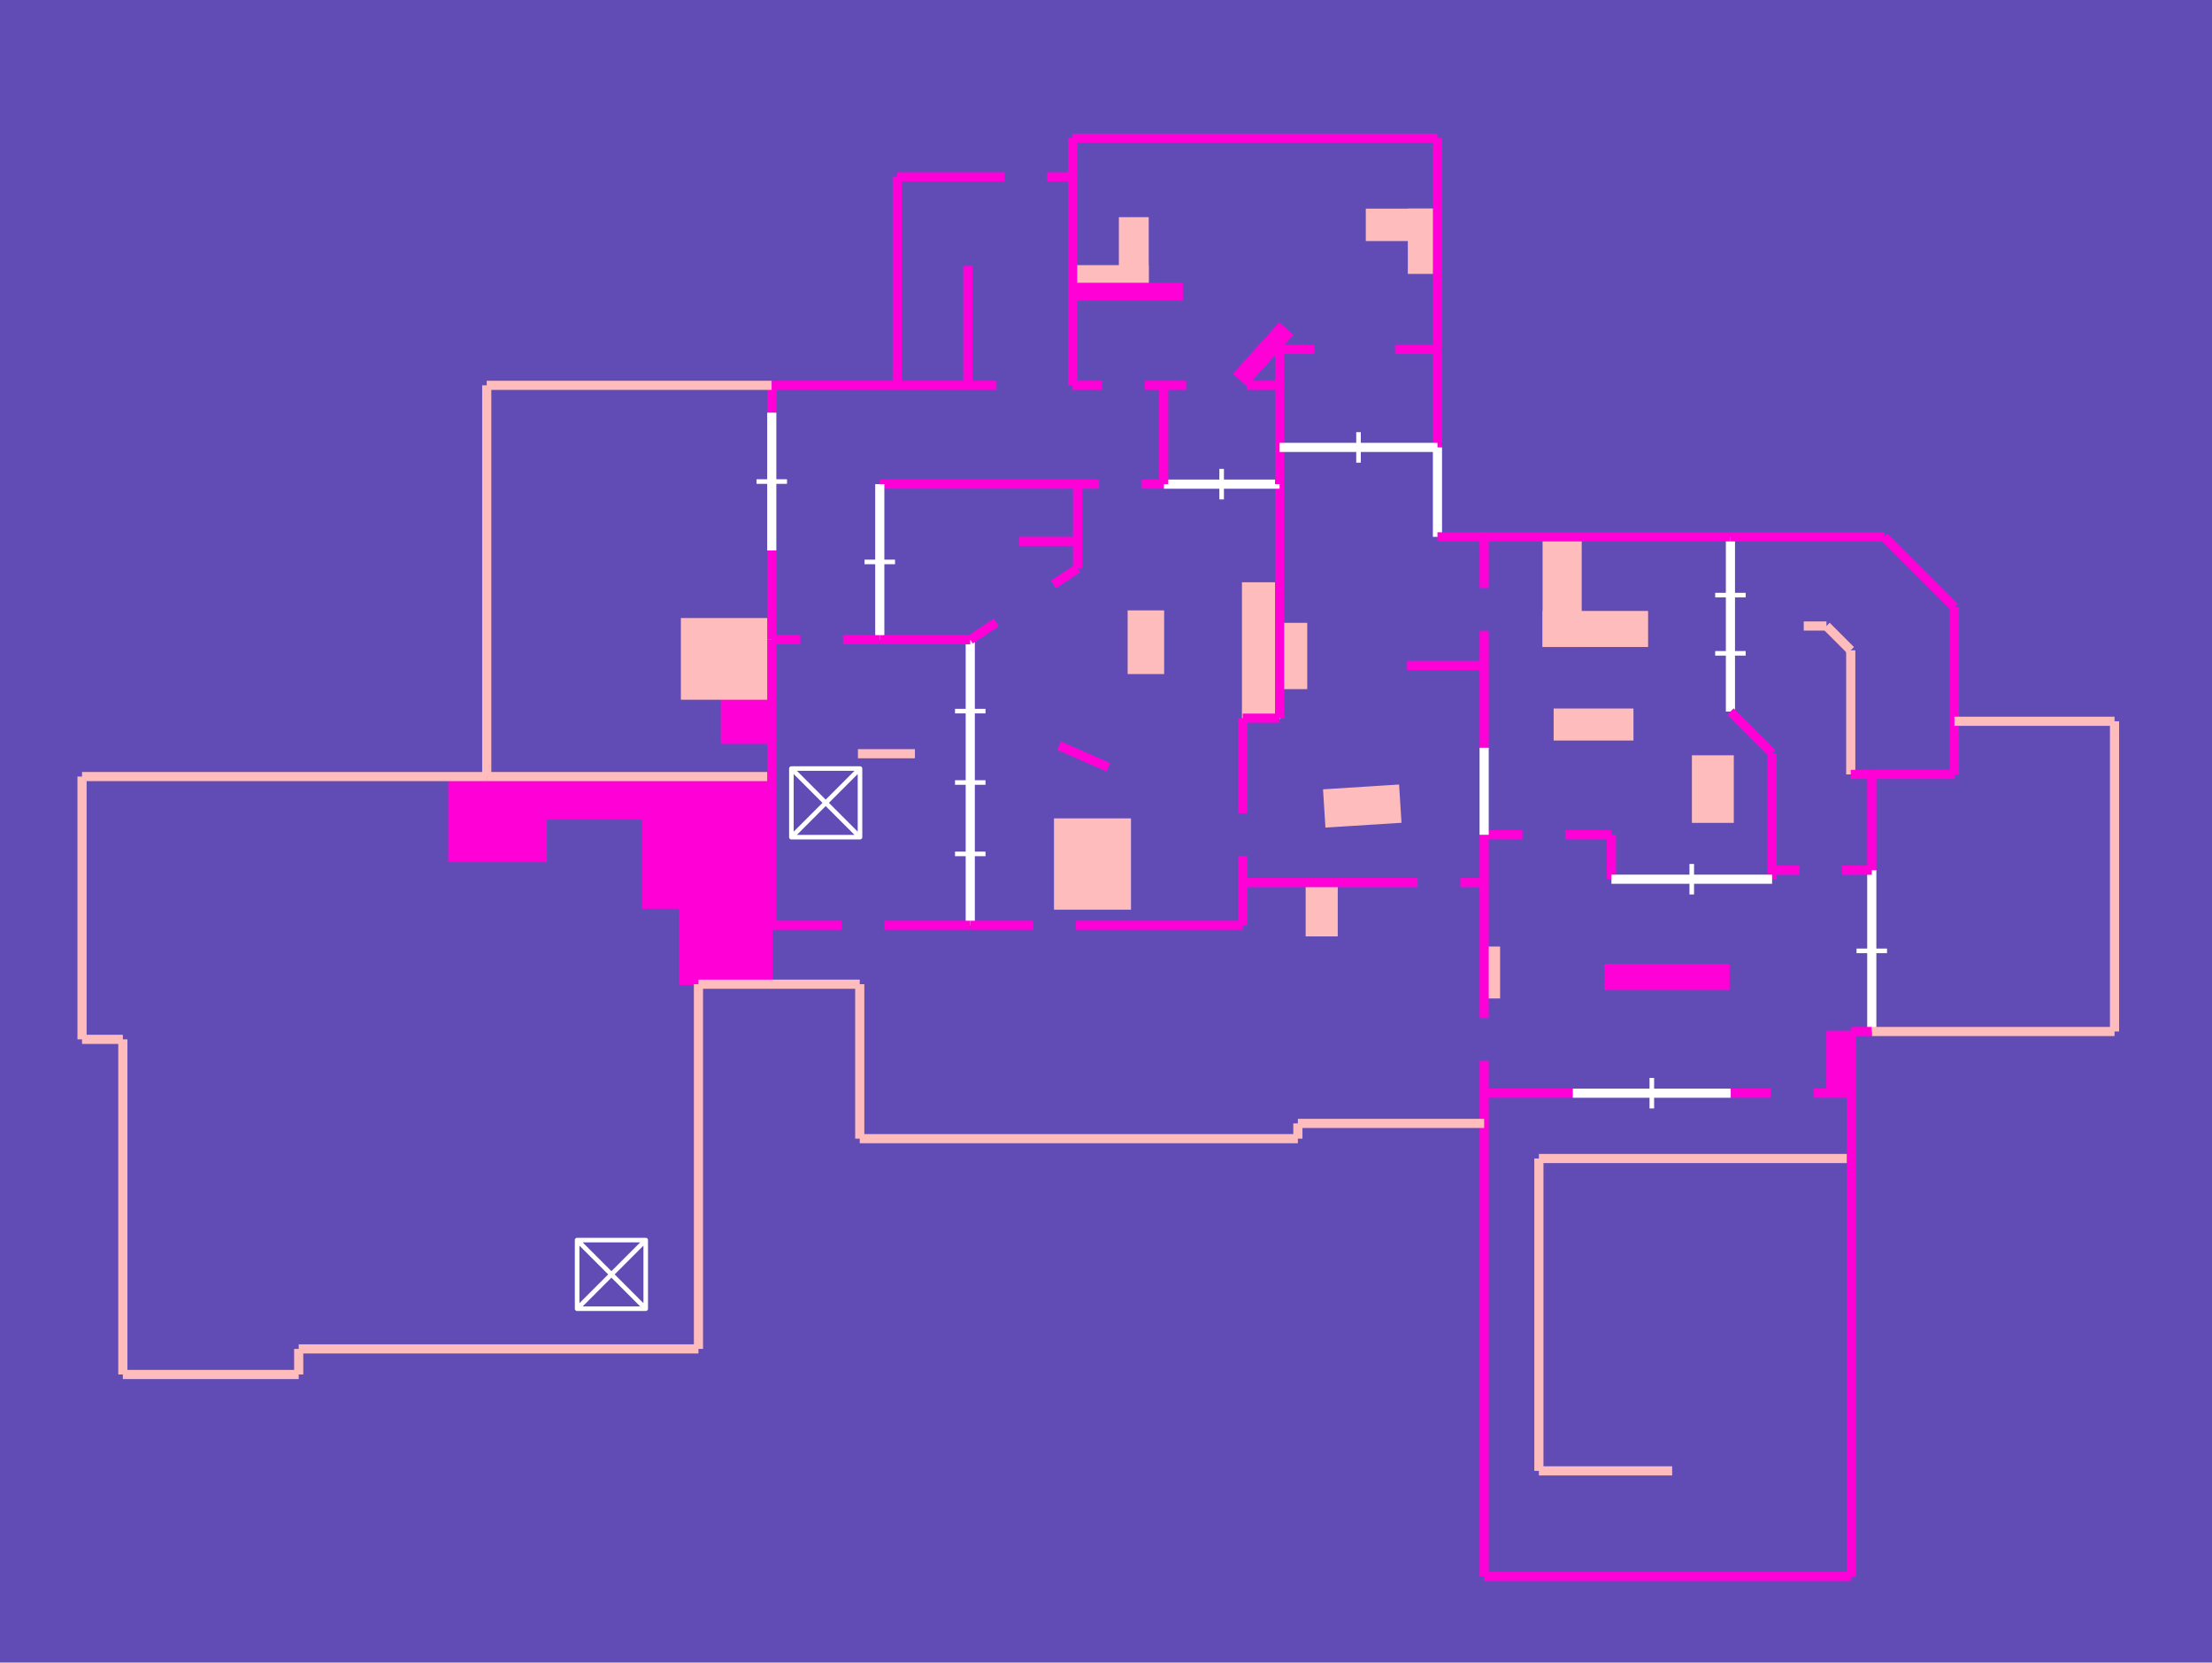
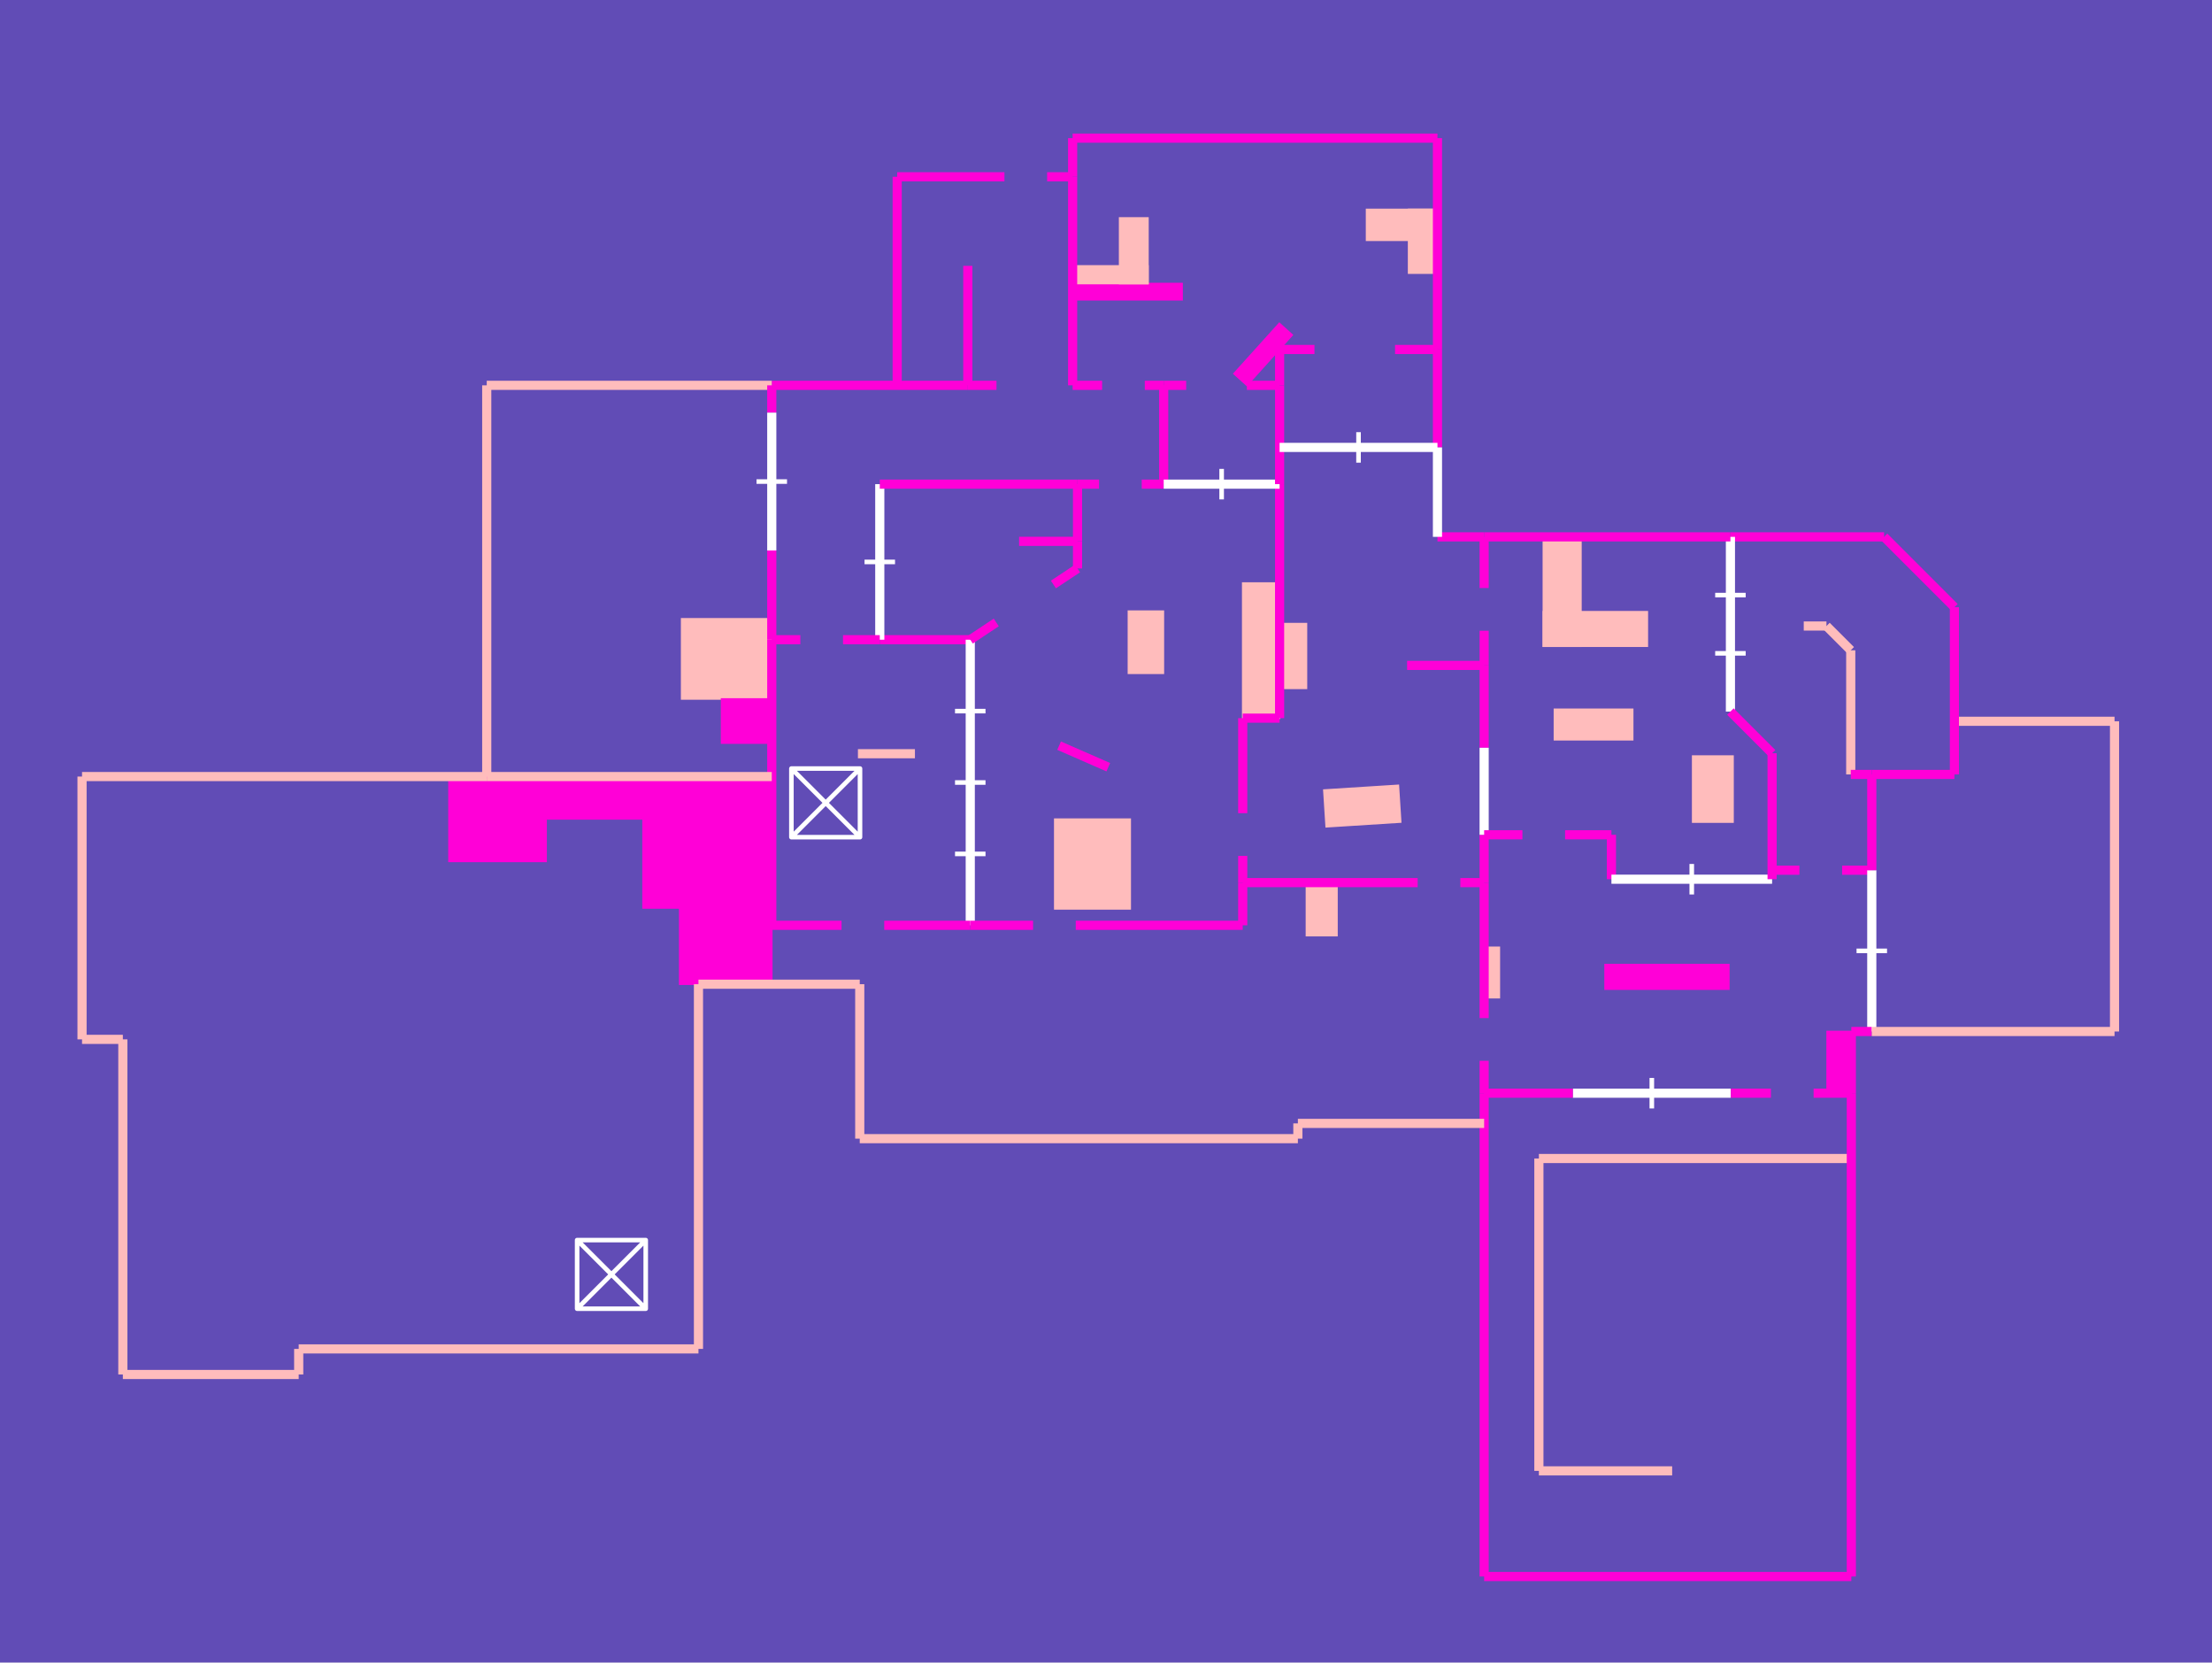
<svg xmlns="http://www.w3.org/2000/svg" viewBox="-533 -420 1078 810">
  <rect fill="#614CB6" height="810" width="1078" x="-533" y="-420" />
-   <path d="M249.226,-49.944 L309.532,-49.944 L309.532,-61.911 L249.226,-61.911 z" fill="#FF00D7" stroke="#FF00D7" stroke-width="0.75" transform="scale(1, -1)" />
-   <path d="M357.44,-82.551 L369.233,-82.551 L369.233,-112.609 L357.44,-112.609 z" fill="#FF00D7" stroke="#FF00D7" stroke-width="0.75" transform="scale(1, -1)" />
-   <path d="M103.678,-10.015 L118.56,-10.015 L118.56,-35.846 L103.678,-35.846 z" fill="#FFBCBC" stroke="#FFBCBC" stroke-width="0.75" transform="scale(1, -1)" />
-   <path d="M237.454,158.441 L219.147,158.441 L219.147,105.156 L237.454,105.156 z" fill="#FFBCBC" stroke="#FFBCBC" stroke-width="0.75" transform="scale(1, -1)" />
-   <path d="M-266.869,21.028 L-156.883,21.028 L-156.883,41.656 L-266.869,41.656 z" fill="#FF00D7" stroke="#FF00D7" stroke-width="0.75" transform="scale(1, -1)" />
+   <path d="M-200.805,118.513 L-156.883,118.513 L-156.883,79.455 L-200.805,79.455 z" fill="#FFBCBC" stroke="#FFBCBC" stroke-width="0.75" transform="scale(1, -1)" />
  <path d="M311.573,19.464 L291.91,19.464 L291.91,51.643 L311.573,51.643 z" fill="#FFBCBC" stroke="#FFBCBC" stroke-width="0.75" transform="scale(1, -1)" />
-   <path d="M-181.354,57.954 L-156.883,57.954 L-156.883,79.455 L-181.354,79.455 z" fill="#FF00D7" stroke="#FF00D7" stroke-width="0.75" transform="scale(1, -1)" />
-   <path d="M17.802,-22.813 L-18.973,-22.813 L-18.973,20.9 L17.802,20.9 z" fill="#FFBCBC" stroke="#FFBCBC" stroke-width="0.75" transform="scale(1, -1)" />
-   <path d="M197.686,-41.537 L190.282,-41.537 L190.282,-66.075 L197.686,-66.075 z" fill="#FFBCBC" stroke="#FFBCBC" stroke-width="0.75" transform="scale(1, -1)" />
-   <path d="M90.597,84.627 L103.692,84.627 L103.692,116.167 L90.597,116.167 z" fill="#FFBCBC" stroke="#FFBCBC" stroke-width="0.75" transform="scale(1, -1)" />
-   <path d="M12.641,313.822 L26.442,313.822 L26.442,281.855 L12.641,281.855 z" fill="#FFBCBC" stroke="#FFBCBC" stroke-width="0.75" transform="scale(1, -1)" />
-   <path d="M72.63,135.938 L90.597,135.938 L90.597,70.111 L72.63,70.111 z" fill="#FFBCBC" stroke="#FFBCBC" stroke-width="0.75" transform="scale(1, -1)" />
-   <path d="M-219.61,21.028 L-201.744,21.028 L-201.744,-22.376 L-219.61,-22.376 z" fill="#FF00D7" stroke="#FF00D7" stroke-width="0.75" transform="scale(1, -1)" />
-   <path d="M33.956,91.966 L16.928,91.966 L16.928,122.242 L33.956,122.242 z" fill="#FFBCBC" stroke="#FFBCBC" stroke-width="0.75" transform="scale(1, -1)" />
-   <path d="M-156.883,41.656 L-201.744,41.656 L-201.744,-59.508 L-156.883,-59.508 z" fill="#FF00D7" stroke="#FF00D7" stroke-width="0.75" transform="scale(1, -1)" />
-   <path d="M132.982,317.966 L167.535,317.966 L167.535,302.934 L132.982,302.934 z" fill="#FFBCBC" stroke="#FFBCBC" stroke-width="0.75" transform="scale(1, -1)" />
-   <path d="M-200.805,118.513 L-156.883,118.513 L-156.883,79.455 L-200.805,79.455 z" fill="#FFBCBC" stroke="#FFBCBC" stroke-width="0.75" transform="scale(1, -1)" />
+   <path d="M-314.191,41.656 L-266.869,41.656 L-266.869,0.317 L-314.191,0.317 z" fill="#FF00D7" stroke="#FF00D7" stroke-width="0.75" transform="scale(1, -1)" />
+   <path d="M-10.264,273.951 L43.075,273.951 L43.075,281.855 L-10.264,281.855 z" fill="#FF00D7" stroke="#FF00D7" stroke-width="0.75" transform="scale(1, -1)" />
  <path d="M113.302,17.186 L112.166,35.073 L148.476,37.38 L149.613,19.493 z" fill="#FFBCBC" stroke="#FFBCBC" stroke-width="0.75" transform="scale(1, -1)" />
-   <path d="M219.147,105.156 L269.811,105.156 L269.811,121.969 L219.147,121.969 z" fill="#FFBCBC" stroke="#FFBCBC" stroke-width="0.75" transform="scale(1, -1)" />
-   <path d="M-314.191,41.656 L-266.869,41.656 L-266.869,0.317 L-314.191,0.317 z" fill="#FF00D7" stroke="#FF00D7" stroke-width="0.75" transform="scale(1, -1)" />
-   <path d="M153.474,286.924 L167.535,286.924 L167.535,317.966 L153.474,317.966 z" fill="#FFBCBC" stroke="#FFBCBC" stroke-width="0.75" transform="scale(1, -1)" />
  <path d="M90.482,262.47 L96.775,256.795 L74.656,232.266 L68.363,237.941 z" fill="#FF00D7" stroke="#FF00D7" stroke-width="0.75" transform="scale(1, -1)" />
  <path d="M262.677,74.43 L224.537,74.43 L224.537,59.587 L262.677,59.587 z" fill="#FFBCBC" stroke="#FFBCBC" stroke-width="0.75" transform="scale(1, -1)" />
+   <path d="M17.802,-22.813 L-18.973,-22.813 L-18.973,20.9 L17.802,20.9 z" fill="#FFBCBC" stroke="#FFBCBC" stroke-width="0.75" transform="scale(1, -1)" />
  <path d="M26.442,281.855 L-10.264,281.855 L-10.264,290.447 L26.442,290.447 z" fill="#FFBCBC" stroke="#FFBCBC" stroke-width="0.75" transform="scale(1, -1)" />
-   <path d="M-10.264,273.951 L43.075,273.951 L43.075,281.855 L-10.264,281.855 z" fill="#FF00D7" stroke="#FF00D7" stroke-width="0.75" transform="scale(1, -1)" />
+   <path d="M237.454,158.441 L219.147,158.441 L219.147,105.156 L237.454,105.156 z" fill="#FFBCBC" stroke="#FFBCBC" stroke-width="0.75" transform="scale(1, -1)" />
+   <path d="M197.686,-41.537 L190.282,-41.537 L190.282,-66.075 L197.686,-66.075 z" fill="#FFBCBC" stroke="#FFBCBC" stroke-width="0.75" transform="scale(1, -1)" />
+   <path d="M-219.61,21.028 L-201.744,21.028 L-201.744,-22.376 L-219.61,-22.376 z" fill="#FF00D7" stroke="#FF00D7" stroke-width="0.75" transform="scale(1, -1)" />
+   <path d="M-266.869,21.028 L-156.883,21.028 L-156.883,41.656 L-266.869,41.656 z" fill="#FF00D7" stroke="#FF00D7" stroke-width="0.75" transform="scale(1, -1)" />
+   <path d="M357.44,-82.551 L369.233,-82.551 L369.233,-112.609 L357.44,-112.609 z" fill="#FF00D7" stroke="#FF00D7" stroke-width="0.75" transform="scale(1, -1)" />
+   <path d="M12.641,313.822 L26.442,313.822 L26.442,281.855 L12.641,281.855 z" fill="#FFBCBC" stroke="#FFBCBC" stroke-width="0.75" transform="scale(1, -1)" />
+   <path d="M153.474,286.924 L167.535,286.924 L167.535,317.966 L153.474,317.966 z" fill="#FFBCBC" stroke="#FFBCBC" stroke-width="0.75" transform="scale(1, -1)" />
+   <path d="M33.956,91.966 L16.928,91.966 L16.928,122.242 L33.956,122.242 z" fill="#FFBCBC" stroke="#FFBCBC" stroke-width="0.75" transform="scale(1, -1)" />
+   <path d="M219.147,105.156 L269.811,105.156 L269.811,121.969 L219.147,121.969 z" fill="#FFBCBC" stroke="#FFBCBC" stroke-width="0.75" transform="scale(1, -1)" />
+   <path d="M72.63,135.938 L90.597,135.938 L90.597,70.111 L72.63,70.111 z" fill="#FFBCBC" stroke="#FFBCBC" stroke-width="0.75" transform="scale(1, -1)" />
+   <path d="M103.678,-10.015 L118.56,-10.015 L118.56,-35.846 L103.678,-35.846 z" fill="#FFBCBC" stroke="#FFBCBC" stroke-width="0.75" transform="scale(1, -1)" />
+   <path d="M90.597,84.627 L103.692,84.627 L103.692,116.167 L90.597,116.167 z" fill="#FFBCBC" stroke="#FFBCBC" stroke-width="0.75" transform="scale(1, -1)" />
+   <path d="M132.982,317.966 L167.535,317.966 L167.535,302.934 L132.982,302.934 z" fill="#FFBCBC" stroke="#FFBCBC" stroke-width="0.75" transform="scale(1, -1)" />
+   <path d="M-156.883,41.656 L-201.744,41.656 L-201.744,-59.508 L-156.883,-59.508 z" fill="#FF00D7" stroke="#FF00D7" stroke-width="0.75" transform="scale(1, -1)" />
+   <path d="M249.226,-49.944 L309.532,-49.944 L309.532,-61.911 L249.226,-61.911 z" fill="#FF00D7" stroke="#FF00D7" stroke-width="0.75" transform="scale(1, -1)" />
+   <path d="M-181.354,57.954 L-156.883,57.954 L-156.883,79.455 L-181.354,79.455 z" fill="#FF00D7" stroke="#FF00D7" stroke-width="0.75" transform="scale(1, -1)" />
  <path d="M-251.743,-217.611 L-218.31,-184.179 L-251.743,-184.179 L-218.31,-217.611 L-251.743,-217.611 L-251.743,-184.179 L-218.31,-184.179 L-218.31,-217.611 z" fill="none" stroke="#FFFFFF" stroke-linejoin="round" stroke-width="2.229" transform="scale(1, -1)" />
  <path d="M-147.319,12.127 L-113.886,45.559 L-147.319,45.559 L-113.886,12.127 L-147.319,12.127 L-147.319,45.559 L-113.886,45.559 L-113.886,12.127 z" fill="none" stroke="#FFFFFF" stroke-linejoin="round" stroke-width="2.229" transform="scale(1, -1)" />
-   <path d="M-156.883,232.266 L-156.883,218.951 z" fill="none" stroke="#FF00D7" stroke-width="4.458" transform="scale(1, -1)" />
-   <path d="M-104.245,184.12 L-7.88,184.12 z" fill="none" stroke="#FF00D7" stroke-width="4.458" transform="scale(1, -1)" />
-   <path d="M72.63,70.111 L90.597,70.111 z" fill="none" stroke="#FF00D7" stroke-width="4.458" transform="scale(1, -1)" />
-   <path d="M-114.009,-134.763 L99.508,-134.763 z" fill="none" stroke="#FFBCBC" stroke-width="4.458" transform="scale(1, -1)" />
-   <path d="M310.309,158.441 L310.309,73.317 z" fill="none" stroke="#FFFFFF" stroke-width="4.458" transform="scale(1, -1)" />
-   <path d="M302.88,130.066 L317.739,130.066 z" fill="none" stroke="#FFFFFF" stroke-width="2.229" transform="scale(1, -1)" />
-   <path d="M302.88,101.692 L317.739,101.692 z" fill="none" stroke="#FFFFFF" stroke-width="2.229" transform="scale(1, -1)" />
-   <path d="M310.309,73.317 L330.618,53.008 z" fill="none" stroke="#FF00D7" stroke-width="4.458" transform="scale(1, -1)" />
-   <path d="M190.282,95.81 L152.732,95.81 z" fill="none" stroke="#FF00D7" stroke-width="4.458" transform="scale(1, -1)" />
-   <path d="M-156.883,108.328 L-156.883,151.812 z" fill="none" stroke="#FF00D7" stroke-width="4.458" transform="scale(1, -1)" />
+   <path d="M190.282,-10.015 L190.282,13.282 z" fill="none" stroke="#FF00D7" stroke-width="4.458" transform="scale(1, -1)" />
+   <path d="M-61.348,232.266 L-95.761,232.266 z" fill="none" stroke="#FF00D7" stroke-width="4.458" transform="scale(1, -1)" />
+   <path d="M-10.264,352.694 L-10.264,333.874 z" fill="none" stroke="#FF00D7" stroke-width="4.458" transform="scale(1, -1)" />
+   <path d="M357.112,115.003 L368.942,103.173 z" fill="none" stroke="#FFBCBC" stroke-width="4.458" transform="scale(1, -1)" />
+   <path d="M34.123,184.12 L23.416,184.12 z" fill="none" stroke="#FF00D7" stroke-width="4.458" transform="scale(1, -1)" />
+   <path d="M2.613,184.12 L-7.88,184.12 z" fill="none" stroke="#FF00D7" stroke-width="4.458" transform="scale(1, -1)" />
+   <path d="M-493.022,-86.385 L-473.129,-86.385 z" fill="none" stroke="#FFBCBC" stroke-width="4.458" transform="scale(1, -1)" />
+   <path d="M-60.152,108.328 L-104.245,108.328 z" fill="none" stroke="#FF00D7" stroke-width="4.458" transform="scale(1, -1)" />
  <path d="M-61.348,290.466 L-61.348,232.266 z" fill="none" stroke="#FF00D7" stroke-width="4.458" transform="scale(1, -1)" />
-   <path d="M167.535,249.727 L167.535,202.02 z" fill="none" stroke="#FF00D7" stroke-width="4.458" transform="scale(1, -1)" />
-   <path d="M330.618,53.008 L330.618,-8.358 z" fill="none" stroke="#FF00D7" stroke-width="4.458" transform="scale(1, -1)" />
-   <path d="M-10.264,352.694 L167.535,352.694 z" fill="none" stroke="#FF00D7" stroke-width="4.458" transform="scale(1, -1)" />
-   <path d="M190.282,-10.015 L190.282,13.282 z" fill="none" stroke="#FF00D7" stroke-width="4.458" transform="scale(1, -1)" />
-   <path d="M-473.129,-86.385 L-473.129,-249.659 z" fill="none" stroke="#FFBCBC" stroke-width="4.458" transform="scale(1, -1)" />
-   <path d="M107.59,249.727 L90.597,249.727 z" fill="none" stroke="#FF00D7" stroke-width="4.458" transform="scale(1, -1)" />
-   <path d="M-10.264,232.266 L4.102,232.266 z" fill="none" stroke="#FF00D7" stroke-width="4.458" transform="scale(1, -1)" />
-   <path d="M24.905,232.266 L34.123,232.266 z" fill="none" stroke="#FF00D7" stroke-width="4.458" transform="scale(1, -1)" />
-   <path d="M216.964,-144.431 L369.233,-144.431 z" fill="none" stroke="#FFBCBC" stroke-width="4.458" transform="scale(1, -1)" />
+   <path d="M385.19,158.441 L310.309,158.441 z" fill="none" stroke="#FF00D7" stroke-width="4.458" transform="scale(1, -1)" />
+   <path d="M-114.892,52.783 L-87.115,52.783 z" fill="none" stroke="#FFBCBC" stroke-width="4.458" transform="scale(1, -1)" />
  <path d="M346.041,115.003 L357.112,115.003 z" fill="none" stroke="#FFBCBC" stroke-width="4.458" transform="scale(1, -1)" />
-   <path d="M379.196,42.693 L379.196,-3.973 z" fill="none" stroke="#FF00D7" stroke-width="4.458" transform="scale(1, -1)" />
-   <path d="M90.597,70.111 L90.597,184.12 z" fill="none" stroke="#FF00D7" stroke-width="4.458" transform="scale(1, -1)" />
-   <path d="M90.597,184.12 L34.123,184.12 z" fill="none" stroke="#FFFFFF" stroke-width="4.458" transform="scale(1, -1)" />
-   <path d="M62.36,191.549 L62.36,176.69 z" fill="none" stroke="#FFFFFF" stroke-width="2.229" transform="scale(1, -1)" />
+   <path d="M252.315,13.282 L252.315,-8.358 z" fill="none" stroke="#FF00D7" stroke-width="4.458" transform="scale(1, -1)" />
  <path d="M-60.152,108.328 L-60.152,-30.813 z" fill="none" stroke="#FFFFFF" stroke-width="4.458" transform="scale(1, -1)" />
  <path d="M-67.582,73.542 L-52.723,73.542 z" fill="none" stroke="#FFFFFF" stroke-width="2.229" transform="scale(1, -1)" />
  <path d="M-67.582,38.757 L-52.723,38.757 z" fill="none" stroke="#FFFFFF" stroke-width="2.229" transform="scale(1, -1)" />
  <path d="M-67.582,3.972 L-52.723,3.972 z" fill="none" stroke="#FFFFFF" stroke-width="2.229" transform="scale(1, -1)" />
+   <path d="M330.618,-3.973 L343.936,-3.973 z" fill="none" stroke="#FF00D7" stroke-width="4.458" transform="scale(1, -1)" />
+   <path d="M364.738,-3.973 L379.196,-3.973 z" fill="none" stroke="#FF00D7" stroke-width="4.458" transform="scale(1, -1)" />
+   <path d="M-104.245,184.12 L-104.245,108.328 z" fill="none" stroke="#FFFFFF" stroke-width="4.458" transform="scale(1, -1)" />
+   <path d="M-111.675,146.224 L-96.816,146.224 z" fill="none" stroke="#FFFFFF" stroke-width="2.229" transform="scale(1, -1)" />
  <path d="M190.282,55.687 L190.282,95.81 z" fill="none" stroke="#FF00D7" stroke-width="4.458" transform="scale(1, -1)" />
+   <path d="M-104.245,184.12 L-7.88,184.12 z" fill="none" stroke="#FF00D7" stroke-width="4.458" transform="scale(1, -1)" />
+   <path d="M-95.761,333.874 L-43.493,333.874 z" fill="none" stroke="#FF00D7" stroke-width="4.458" transform="scale(1, -1)" />
+   <path d="M-22.69,333.874 L-10.264,333.874 z" fill="none" stroke="#FF00D7" stroke-width="4.458" transform="scale(1, -1)" />
+   <path d="M233.496,-112.609 L310.509,-112.609 z" fill="none" stroke="#FFFFFF" stroke-width="4.458" transform="scale(1, -1)" />
+   <path d="M272.002,-120.039 L272.002,-105.18 z" fill="none" stroke="#FFFFFF" stroke-width="2.229" transform="scale(1, -1)" />
+   <path d="M310.309,158.441 L310.309,73.317 z" fill="none" stroke="#FFFFFF" stroke-width="4.458" transform="scale(1, -1)" />
+   <path d="M302.88,130.066 L317.739,130.066 z" fill="none" stroke="#FFFFFF" stroke-width="2.229" transform="scale(1, -1)" />
+   <path d="M302.88,101.692 L317.739,101.692 z" fill="none" stroke="#FFFFFF" stroke-width="2.229" transform="scale(1, -1)" />
+   <path d="M368.942,103.173 L368.942,42.693 z" fill="none" stroke="#FFBCBC" stroke-width="4.458" transform="scale(1, -1)" />
+   <path d="M-473.129,-86.385 L-473.129,-249.659 z" fill="none" stroke="#FFBCBC" stroke-width="4.458" transform="scale(1, -1)" />
+   <path d="M167.535,158.441 L190.282,158.441 z" fill="none" stroke="#FF00D7" stroke-width="4.458" transform="scale(1, -1)" />
+   <path d="M379.196,42.693 L419.472,42.693 z" fill="none" stroke="#FF00D7" stroke-width="4.458" transform="scale(1, -1)" />
+   <path d="M-7.88,156.253 L-36.353,156.253 z" fill="none" stroke="#FF00D7" stroke-width="4.458" transform="scale(1, -1)" />
+   <path d="M-156.883,108.328 L-156.883,-30.813 z" fill="none" stroke="#FF00D7" stroke-width="4.458" transform="scale(1, -1)" />
+   <path d="M497.498,68.589 L497.498,-82.551 z" fill="none" stroke="#FFBCBC" stroke-width="4.458" transform="scale(1, -1)" />
+   <path d="M-156.883,232.266 L-95.761,232.266 z" fill="none" stroke="#FF00D7" stroke-width="4.458" transform="scale(1, -1)" />
+   <path d="M-192.611,-237.198 L-192.611,-59.508 z" fill="none" stroke="#FFBCBC" stroke-width="4.458" transform="scale(1, -1)" />
+   <path d="M167.535,249.727 L167.535,202.02 z" fill="none" stroke="#FF00D7" stroke-width="4.458" transform="scale(1, -1)" />
+   <path d="M-295.789,41.656 L-493.022,41.656 z" fill="none" stroke="#FFBCBC" stroke-width="4.458" transform="scale(1, -1)" />
+   <path d="M190.282,158.441 L190.282,133.508 z" fill="none" stroke="#FF00D7" stroke-width="4.458" transform="scale(1, -1)" />
+   <path d="M190.282,112.705 L190.282,95.81 z" fill="none" stroke="#FF00D7" stroke-width="4.458" transform="scale(1, -1)" />
+   <path d="M216.964,-144.431 L369.233,-144.431 z" fill="none" stroke="#FFBCBC" stroke-width="4.458" transform="scale(1, -1)" />
+   <path d="M190.282,-10.015 L178.684,-10.015 z" fill="none" stroke="#FF00D7" stroke-width="4.458" transform="scale(1, -1)" />
+   <path d="M157.881,-10.015 L72.63,-10.015 z" fill="none" stroke="#FF00D7" stroke-width="4.458" transform="scale(1, -1)" />
+   <path d="M45.071,232.266 L34.123,232.266 z" fill="none" stroke="#FF00D7" stroke-width="4.458" transform="scale(1, -1)" />
+   <path d="M190.282,-348.083 L190.282,-112.609 z" fill="none" stroke="#FF00D7" stroke-width="4.458" transform="scale(1, -1)" />
+   <path d="M167.535,352.694 L167.535,249.727 z" fill="none" stroke="#FF00D7" stroke-width="4.458" transform="scale(1, -1)" />
+   <path d="M252.315,-8.358 L330.618,-8.358 z" fill="none" stroke="#FFFFFF" stroke-width="4.458" transform="scale(1, -1)" />
+   <path d="M291.467,-15.788 L291.467,-0.929 z" fill="none" stroke="#FFFFFF" stroke-width="2.229" transform="scale(1, -1)" />
+   <path d="M99.508,-134.763 L99.508,-127.327 z" fill="none" stroke="#FFBCBC" stroke-width="4.458" transform="scale(1, -1)" />
+   <path d="M368.942,42.693 L379.196,42.693 z" fill="none" stroke="#FF00D7" stroke-width="4.458" transform="scale(1, -1)" />
+   <path d="M167.535,249.727 L146.872,249.727 z" fill="none" stroke="#FF00D7" stroke-width="4.458" transform="scale(1, -1)" />
+   <path d="M190.282,55.687 L190.282,13.282 z" fill="none" stroke="#FFFFFF" stroke-width="4.458" transform="scale(1, -1)" />
+   <path d="M190.282,-112.609 L233.496,-112.609 z" fill="none" stroke="#FF00D7" stroke-width="4.458" transform="scale(1, -1)" />
+   <path d="M90.597,249.727 L90.597,232.266 z" fill="none" stroke="#FF00D7" stroke-width="4.458" transform="scale(1, -1)" />
+   <path d="M-61.348,232.266 L-47.37,232.266 z" fill="none" stroke="#FF00D7" stroke-width="4.458" transform="scale(1, -1)" />
+   <path d="M379.196,-3.973 L379.196,-82.551 z" fill="none" stroke="#FFFFFF" stroke-width="4.458" transform="scale(1, -1)" />
+   <path d="M371.767,-43.262 L386.626,-43.262 z" fill="none" stroke="#FFFFFF" stroke-width="2.229" transform="scale(1, -1)" />
+   <path d="M419.472,68.589 L497.498,68.589 z" fill="none" stroke="#FFBCBC" stroke-width="4.458" transform="scale(1, -1)" />
+   <path d="M7.115,46.214 L-16.859,56.708 z" fill="none" stroke="#FF00D7" stroke-width="4.458" transform="scale(1, -1)" />
  <path d="M34.123,232.266 L34.123,184.12 z" fill="none" stroke="#FF00D7" stroke-width="4.458" transform="scale(1, -1)" />
-   <path d="M368.942,103.173 L368.942,42.693 z" fill="none" stroke="#FFBCBC" stroke-width="4.458" transform="scale(1, -1)" />
-   <path d="M252.315,13.282 L252.315,-8.358 z" fill="none" stroke="#FF00D7" stroke-width="4.458" transform="scale(1, -1)" />
-   <path d="M45.071,232.266 L34.123,232.266 z" fill="none" stroke="#FF00D7" stroke-width="4.458" transform="scale(1, -1)" />
+   <path d="M419.472,124.158 L385.19,158.441 z" fill="none" stroke="#FF00D7" stroke-width="4.458" transform="scale(1, -1)" />
+   <path d="M190.282,158.441 L310.309,158.441 z" fill="none" stroke="#FF00D7" stroke-width="4.458" transform="scale(1, -1)" />
+   <path d="M369.233,-348.083 L190.282,-348.083 z" fill="none" stroke="#FF00D7" stroke-width="4.458" transform="scale(1, -1)" />
+   <path d="M-156.883,108.328 L-156.883,151.812 z" fill="none" stroke="#FF00D7" stroke-width="4.458" transform="scale(1, -1)" />
+   <path d="M419.472,42.693 L419.472,124.158 z" fill="none" stroke="#FF00D7" stroke-width="4.458" transform="scale(1, -1)" />
+   <path d="M90.597,70.111 L90.597,184.12 z" fill="none" stroke="#FF00D7" stroke-width="4.458" transform="scale(1, -1)" />
+   <path d="M-387.429,-237.198 L-192.611,-237.198 z" fill="none" stroke="#FFBCBC" stroke-width="4.458" transform="scale(1, -1)" />
+   <path d="M90.597,232.266 L74.656,232.266 z" fill="none" stroke="#FF00D7" stroke-width="4.458" transform="scale(1, -1)" />
+   <path d="M-7.88,156.253 L-7.88,143.03 z" fill="none" stroke="#FF00D7" stroke-width="4.458" transform="scale(1, -1)" />
+   <path d="M216.964,-296.617 L281.911,-296.617 z" fill="none" stroke="#FFBCBC" stroke-width="4.458" transform="scale(1, -1)" />
+   <path d="M-387.429,-249.659 L-387.429,-237.198 z" fill="none" stroke="#FFBCBC" stroke-width="4.458" transform="scale(1, -1)" />
+   <path d="M167.535,202.02 L167.535,158.441 z" fill="none" stroke="#FFFFFF" stroke-width="4.458" transform="scale(1, -1)" />
+   <path d="M-60.152,-30.813 L-29.543,-30.813 z" fill="none" stroke="#FF00D7" stroke-width="4.458" transform="scale(1, -1)" />
+   <path d="M-8.74,-30.813 L72.63,-30.813 z" fill="none" stroke="#FF00D7" stroke-width="4.458" transform="scale(1, -1)" />
+   <path d="M-10.264,232.266 L-10.264,333.874 z" fill="none" stroke="#FF00D7" stroke-width="4.458" transform="scale(1, -1)" />
+   <path d="M-114.009,-134.763 L99.508,-134.763 z" fill="none" stroke="#FFBCBC" stroke-width="4.458" transform="scale(1, -1)" />
+   <path d="M99.508,-127.327 L190.282,-127.327 z" fill="none" stroke="#FFBCBC" stroke-width="4.458" transform="scale(1, -1)" />
+   <path d="M-95.761,232.266 L-95.761,333.874 z" fill="none" stroke="#FF00D7" stroke-width="4.458" transform="scale(1, -1)" />
+   <path d="M90.597,184.12 L34.123,184.12 z" fill="none" stroke="#FFFFFF" stroke-width="4.458" transform="scale(1, -1)" />
+   <path d="M62.36,191.549 L62.36,176.69 z" fill="none" stroke="#FFFFFF" stroke-width="2.229" transform="scale(1, -1)" />
+   <path d="M-156.883,232.266 L-295.789,232.266 z" fill="none" stroke="#FFBCBC" stroke-width="4.458" transform="scale(1, -1)" />
+   <path d="M-104.245,108.328 L-122.159,108.328 z" fill="none" stroke="#FF00D7" stroke-width="4.458" transform="scale(1, -1)" />
+   <path d="M-142.962,108.328 L-156.883,108.328 z" fill="none" stroke="#FF00D7" stroke-width="4.458" transform="scale(1, -1)" />
+   <path d="M330.618,53.008 L330.618,-8.358 z" fill="none" stroke="#FF00D7" stroke-width="4.458" transform="scale(1, -1)" />
+   <path d="M72.63,70.111 L90.597,70.111 z" fill="none" stroke="#FF00D7" stroke-width="4.458" transform="scale(1, -1)" />
+   <path d="M-156.883,-30.813 L-122.881,-30.813 z" fill="none" stroke="#FF00D7" stroke-width="4.458" transform="scale(1, -1)" />
+   <path d="M-102.078,-30.813 L-60.152,-30.813 z" fill="none" stroke="#FF00D7" stroke-width="4.458" transform="scale(1, -1)" />
+   <path d="M-10.264,352.694 L167.535,352.694 z" fill="none" stroke="#FF00D7" stroke-width="4.458" transform="scale(1, -1)" />
+   <path d="M-7.88,184.12 L-7.88,156.253 z" fill="none" stroke="#FF00D7" stroke-width="4.458" transform="scale(1, -1)" />
+   <path d="M369.233,-82.551 L379.196,-82.551 z" fill="none" stroke="#FF00D7" stroke-width="4.458" transform="scale(1, -1)" />
+   <path d="M190.282,13.282 L208.934,13.282 z" fill="none" stroke="#FF00D7" stroke-width="4.458" transform="scale(1, -1)" />
+   <path d="M229.736,13.282 L252.315,13.282 z" fill="none" stroke="#FF00D7" stroke-width="4.458" transform="scale(1, -1)" />
+   <path d="M310.509,-112.609 L330.04,-112.609 z" fill="none" stroke="#FF00D7" stroke-width="4.458" transform="scale(1, -1)" />
+   <path d="M350.843,-112.609 L369.233,-112.609 z" fill="none" stroke="#FF00D7" stroke-width="4.458" transform="scale(1, -1)" />
+   <path d="M90.597,184.12 L90.597,232.266 z" fill="none" stroke="#FF00D7" stroke-width="4.458" transform="scale(1, -1)" />
+   <path d="M369.233,-82.551 L369.233,-112.609 z" fill="none" stroke="#FF00D7" stroke-width="4.458" transform="scale(1, -1)" />
+   <path d="M-10.264,232.266 L4.102,232.266 z" fill="none" stroke="#FF00D7" stroke-width="4.458" transform="scale(1, -1)" />
+   <path d="M24.905,232.266 L34.123,232.266 z" fill="none" stroke="#FF00D7" stroke-width="4.458" transform="scale(1, -1)" />
+   <path d="M-295.789,232.266 L-295.789,41.656 z" fill="none" stroke="#FFBCBC" stroke-width="4.458" transform="scale(1, -1)" />
+   <path d="M-156.883,232.266 L-156.883,218.951 z" fill="none" stroke="#FF00D7" stroke-width="4.458" transform="scale(1, -1)" />
+   <path d="M310.309,73.317 L330.618,53.008 z" fill="none" stroke="#FF00D7" stroke-width="4.458" transform="scale(1, -1)" />
+   <path d="M190.282,95.81 L152.732,95.81 z" fill="none" stroke="#FF00D7" stroke-width="4.458" transform="scale(1, -1)" />
+   <path d="M-473.129,-249.659 L-387.429,-249.659 z" fill="none" stroke="#FFBCBC" stroke-width="4.458" transform="scale(1, -1)" />
+   <path d="M497.498,-82.551 L379.196,-82.551 z" fill="none" stroke="#FFBCBC" stroke-width="4.458" transform="scale(1, -1)" />
+   <path d="M-114.009,-59.508 L-114.009,-134.763 z" fill="none" stroke="#FFBCBC" stroke-width="4.458" transform="scale(1, -1)" />
  <path d="M-156.883,151.812 L-156.883,218.951 z" fill="none" stroke="#FFFFFF" stroke-width="4.458" transform="scale(1, -1)" />
  <path d="M-149.454,185.381 L-164.313,185.381 z" fill="none" stroke="#FFFFFF" stroke-width="2.229" transform="scale(1, -1)" />
-   <path d="M-104.245,184.12 L-104.245,108.328 z" fill="none" stroke="#FFFFFF" stroke-width="4.458" transform="scale(1, -1)" />
-   <path d="M-111.675,146.224 L-96.816,146.224 z" fill="none" stroke="#FFFFFF" stroke-width="2.229" transform="scale(1, -1)" />
-   <path d="M90.597,184.12 L90.597,232.266 z" fill="none" stroke="#FF00D7" stroke-width="4.458" transform="scale(1, -1)" />
-   <path d="M379.196,42.693 L419.472,42.693 z" fill="none" stroke="#FF00D7" stroke-width="4.458" transform="scale(1, -1)" />
-   <path d="M90.597,232.266 L74.656,232.266 z" fill="none" stroke="#FF00D7" stroke-width="4.458" transform="scale(1, -1)" />
-   <path d="M-387.429,-249.659 L-387.429,-237.198 z" fill="none" stroke="#FFBCBC" stroke-width="4.458" transform="scale(1, -1)" />
-   <path d="M-156.883,-30.813 L-122.881,-30.813 z" fill="none" stroke="#FF00D7" stroke-width="4.458" transform="scale(1, -1)" />
-   <path d="M-102.078,-30.813 L-60.152,-30.813 z" fill="none" stroke="#FF00D7" stroke-width="4.458" transform="scale(1, -1)" />
-   <path d="M-114.009,-59.508 L-114.009,-134.763 z" fill="none" stroke="#FFBCBC" stroke-width="4.458" transform="scale(1, -1)" />
-   <path d="M252.315,-8.358 L330.618,-8.358 z" fill="none" stroke="#FFFFFF" stroke-width="4.458" transform="scale(1, -1)" />
-   <path d="M291.467,-15.788 L291.467,-0.929 z" fill="none" stroke="#FFFFFF" stroke-width="2.229" transform="scale(1, -1)" />
-   <path d="M379.196,-3.973 L379.196,-82.551 z" fill="none" stroke="#FFFFFF" stroke-width="4.458" transform="scale(1, -1)" />
-   <path d="M371.767,-43.262 L386.626,-43.262 z" fill="none" stroke="#FFFFFF" stroke-width="2.229" transform="scale(1, -1)" />
-   <path d="M-95.761,232.266 L-95.761,333.874 z" fill="none" stroke="#FF00D7" stroke-width="4.458" transform="scale(1, -1)" />
-   <path d="M190.282,13.282 L208.934,13.282 z" fill="none" stroke="#FF00D7" stroke-width="4.458" transform="scale(1, -1)" />
-   <path d="M229.736,13.282 L252.315,13.282 z" fill="none" stroke="#FF00D7" stroke-width="4.458" transform="scale(1, -1)" />
-   <path d="M190.282,158.441 L190.282,133.508 z" fill="none" stroke="#FF00D7" stroke-width="4.458" transform="scale(1, -1)" />
-   <path d="M190.282,112.705 L190.282,95.81 z" fill="none" stroke="#FF00D7" stroke-width="4.458" transform="scale(1, -1)" />
-   <path d="M-156.883,232.266 L-295.789,232.266 z" fill="none" stroke="#FFBCBC" stroke-width="4.458" transform="scale(1, -1)" />
+   <path d="M379.196,42.693 L379.196,-3.973 z" fill="none" stroke="#FF00D7" stroke-width="4.458" transform="scale(1, -1)" />
+   <path d="M72.63,-10.015 L72.63,3.003 z" fill="none" stroke="#FF00D7" stroke-width="4.458" transform="scale(1, -1)" />
+   <path d="M72.63,23.806 L72.63,70.111 z" fill="none" stroke="#FF00D7" stroke-width="4.458" transform="scale(1, -1)" />
+   <path d="M-156.883,41.656 L-295.789,41.656 z" fill="none" stroke="#FFBCBC" stroke-width="4.458" transform="scale(1, -1)" />
+   <path d="M-7.88,143.03 L-19.63,135.229 z" fill="none" stroke="#FF00D7" stroke-width="4.458" transform="scale(1, -1)" />
+   <path d="M-47.483,116.738 L-60.152,108.328 z" fill="none" stroke="#FF00D7" stroke-width="4.458" transform="scale(1, -1)" />
  <path d="M-192.611,-59.508 L-114.009,-59.508 z" fill="none" stroke="#FFBCBC" stroke-width="4.458" transform="scale(1, -1)" />
-   <path d="M-156.883,232.266 L-95.761,232.266 z" fill="none" stroke="#FF00D7" stroke-width="4.458" transform="scale(1, -1)" />
-   <path d="M368.942,42.693 L379.196,42.693 z" fill="none" stroke="#FF00D7" stroke-width="4.458" transform="scale(1, -1)" />
-   <path d="M-61.348,232.266 L-47.37,232.266 z" fill="none" stroke="#FF00D7" stroke-width="4.458" transform="scale(1, -1)" />
-   <path d="M190.282,-10.015 L178.684,-10.015 z" fill="none" stroke="#FF00D7" stroke-width="4.458" transform="scale(1, -1)" />
-   <path d="M157.881,-10.015 L72.63,-10.015 z" fill="none" stroke="#FF00D7" stroke-width="4.458" transform="scale(1, -1)" />
-   <path d="M-156.883,41.656 L-295.789,41.656 z" fill="none" stroke="#FFBCBC" stroke-width="4.458" transform="scale(1, -1)" />
-   <path d="M190.282,55.687 L190.282,13.282 z" fill="none" stroke="#FFFFFF" stroke-width="4.458" transform="scale(1, -1)" />
-   <path d="M385.19,158.441 L310.309,158.441 z" fill="none" stroke="#FF00D7" stroke-width="4.458" transform="scale(1, -1)" />
+   <path d="M369.233,-112.609 L369.233,-348.083 z" fill="none" stroke="#FF00D7" stroke-width="4.458" transform="scale(1, -1)" />
+   <path d="M72.63,-30.813 L72.63,-10.015 z" fill="none" stroke="#FF00D7" stroke-width="4.458" transform="scale(1, -1)" />
  <path d="M190.282,-10.015 L190.282,-76.023 z" fill="none" stroke="#FF00D7" stroke-width="4.458" transform="scale(1, -1)" />
  <path d="M190.282,-96.825 L190.282,-112.609 z" fill="none" stroke="#FF00D7" stroke-width="4.458" transform="scale(1, -1)" />
-   <path d="M419.472,124.158 L385.19,158.441 z" fill="none" stroke="#FF00D7" stroke-width="4.458" transform="scale(1, -1)" />
-   <path d="M-7.88,184.12 L-7.88,156.253 z" fill="none" stroke="#FF00D7" stroke-width="4.458" transform="scale(1, -1)" />
+   <path d="M-493.022,41.656 L-493.022,-86.385 z" fill="none" stroke="#FFBCBC" stroke-width="4.458" transform="scale(1, -1)" />
  <path d="M167.535,202.02 L90.597,202.02 z" fill="none" stroke="#FFFFFF" stroke-width="4.458" transform="scale(1, -1)" />
  <path d="M129.066,209.449 L129.066,194.59 z" fill="none" stroke="#FFFFFF" stroke-width="2.229" transform="scale(1, -1)" />
-   <path d="M72.63,-10.015 L72.63,3.003 z" fill="none" stroke="#FF00D7" stroke-width="4.458" transform="scale(1, -1)" />
-   <path d="M72.63,23.806 L72.63,70.111 z" fill="none" stroke="#FF00D7" stroke-width="4.458" transform="scale(1, -1)" />
-   <path d="M497.498,68.589 L497.498,-82.551 z" fill="none" stroke="#FFBCBC" stroke-width="4.458" transform="scale(1, -1)" />
-   <path d="M72.63,-30.813 L72.63,-10.015 z" fill="none" stroke="#FF00D7" stroke-width="4.458" transform="scale(1, -1)" />
-   <path d="M90.597,249.727 L90.597,232.266 z" fill="none" stroke="#FF00D7" stroke-width="4.458" transform="scale(1, -1)" />
-   <path d="M-473.129,-249.659 L-387.429,-249.659 z" fill="none" stroke="#FFBCBC" stroke-width="4.458" transform="scale(1, -1)" />
-   <path d="M167.535,202.02 L167.535,158.441 z" fill="none" stroke="#FFFFFF" stroke-width="4.458" transform="scale(1, -1)" />
-   <path d="M497.498,-82.551 L379.196,-82.551 z" fill="none" stroke="#FFBCBC" stroke-width="4.458" transform="scale(1, -1)" />
-   <path d="M190.282,158.441 L310.309,158.441 z" fill="none" stroke="#FF00D7" stroke-width="4.458" transform="scale(1, -1)" />
-   <path d="M-95.761,333.874 L-43.493,333.874 z" fill="none" stroke="#FF00D7" stroke-width="4.458" transform="scale(1, -1)" />
-   <path d="M-22.69,333.874 L-10.264,333.874 z" fill="none" stroke="#FF00D7" stroke-width="4.458" transform="scale(1, -1)" />
-   <path d="M-7.88,156.253 L-36.353,156.253 z" fill="none" stroke="#FF00D7" stroke-width="4.458" transform="scale(1, -1)" />
-   <path d="M-387.429,-237.198 L-192.611,-237.198 z" fill="none" stroke="#FFBCBC" stroke-width="4.458" transform="scale(1, -1)" />
-   <path d="M216.964,-296.617 L281.911,-296.617 z" fill="none" stroke="#FFBCBC" stroke-width="4.458" transform="scale(1, -1)" />
-   <path d="M330.618,-3.973 L343.936,-3.973 z" fill="none" stroke="#FF00D7" stroke-width="4.458" transform="scale(1, -1)" />
-   <path d="M364.738,-3.973 L379.196,-3.973 z" fill="none" stroke="#FF00D7" stroke-width="4.458" transform="scale(1, -1)" />
-   <path d="M167.535,352.694 L167.535,249.727 z" fill="none" stroke="#FF00D7" stroke-width="4.458" transform="scale(1, -1)" />
-   <path d="M7.115,46.214 L-16.859,56.708 z" fill="none" stroke="#FF00D7" stroke-width="4.458" transform="scale(1, -1)" />
-   <path d="M-156.883,108.328 L-156.883,-30.813 z" fill="none" stroke="#FF00D7" stroke-width="4.458" transform="scale(1, -1)" />
-   <path d="M190.282,-348.083 L190.282,-112.609 z" fill="none" stroke="#FF00D7" stroke-width="4.458" transform="scale(1, -1)" />
-   <path d="M369.233,-112.609 L369.233,-348.083 z" fill="none" stroke="#FF00D7" stroke-width="4.458" transform="scale(1, -1)" />
-   <path d="M-493.022,41.656 L-493.022,-86.385 z" fill="none" stroke="#FFBCBC" stroke-width="4.458" transform="scale(1, -1)" />
-   <path d="M-10.264,232.266 L-10.264,333.874 z" fill="none" stroke="#FF00D7" stroke-width="4.458" transform="scale(1, -1)" />
-   <path d="M-60.152,-30.813 L-29.543,-30.813 z" fill="none" stroke="#FF00D7" stroke-width="4.458" transform="scale(1, -1)" />
-   <path d="M-8.74,-30.813 L72.63,-30.813 z" fill="none" stroke="#FF00D7" stroke-width="4.458" transform="scale(1, -1)" />
-   <path d="M419.472,42.693 L419.472,124.158 z" fill="none" stroke="#FF00D7" stroke-width="4.458" transform="scale(1, -1)" />
-   <path d="M-7.88,156.253 L-7.88,143.03 z" fill="none" stroke="#FF00D7" stroke-width="4.458" transform="scale(1, -1)" />
-   <path d="M-61.348,232.266 L-95.761,232.266 z" fill="none" stroke="#FF00D7" stroke-width="4.458" transform="scale(1, -1)" />
-   <path d="M-295.789,232.266 L-295.789,41.656 z" fill="none" stroke="#FFBCBC" stroke-width="4.458" transform="scale(1, -1)" />
-   <path d="M167.535,249.727 L146.872,249.727 z" fill="none" stroke="#FF00D7" stroke-width="4.458" transform="scale(1, -1)" />
-   <path d="M34.123,184.12 L23.416,184.12 z" fill="none" stroke="#FF00D7" stroke-width="4.458" transform="scale(1, -1)" />
-   <path d="M2.613,184.12 L-7.88,184.12 z" fill="none" stroke="#FF00D7" stroke-width="4.458" transform="scale(1, -1)" />
-   <path d="M369.233,-348.083 L190.282,-348.083 z" fill="none" stroke="#FF00D7" stroke-width="4.458" transform="scale(1, -1)" />
-   <path d="M99.508,-127.327 L190.282,-127.327 z" fill="none" stroke="#FFBCBC" stroke-width="4.458" transform="scale(1, -1)" />
  <path d="M216.964,-296.617 L216.964,-144.431 z" fill="none" stroke="#FFBCBC" stroke-width="4.458" transform="scale(1, -1)" />
-   <path d="M-10.264,352.694 L-10.264,333.874 z" fill="none" stroke="#FF00D7" stroke-width="4.458" transform="scale(1, -1)" />
-   <path d="M190.282,-112.609 L233.496,-112.609 z" fill="none" stroke="#FF00D7" stroke-width="4.458" transform="scale(1, -1)" />
-   <path d="M233.496,-112.609 L310.509,-112.609 z" fill="none" stroke="#FFFFFF" stroke-width="4.458" transform="scale(1, -1)" />
-   <path d="M272.002,-120.039 L272.002,-105.18 z" fill="none" stroke="#FFFFFF" stroke-width="2.229" transform="scale(1, -1)" />
-   <path d="M-493.022,-86.385 L-473.129,-86.385 z" fill="none" stroke="#FFBCBC" stroke-width="4.458" transform="scale(1, -1)" />
-   <path d="M310.509,-112.609 L330.04,-112.609 z" fill="none" stroke="#FF00D7" stroke-width="4.458" transform="scale(1, -1)" />
-   <path d="M350.843,-112.609 L369.233,-112.609 z" fill="none" stroke="#FF00D7" stroke-width="4.458" transform="scale(1, -1)" />
-   <path d="M-192.611,-237.198 L-192.611,-59.508 z" fill="none" stroke="#FFBCBC" stroke-width="4.458" transform="scale(1, -1)" />
-   <path d="M99.508,-134.763 L99.508,-127.327 z" fill="none" stroke="#FFBCBC" stroke-width="4.458" transform="scale(1, -1)" />
-   <path d="M369.233,-82.551 L369.233,-112.609 z" fill="none" stroke="#FF00D7" stroke-width="4.458" transform="scale(1, -1)" />
-   <path d="M-114.892,52.783 L-87.115,52.783 z" fill="none" stroke="#FFBCBC" stroke-width="4.458" transform="scale(1, -1)" />
-   <path d="M-104.245,108.328 L-122.159,108.328 z" fill="none" stroke="#FF00D7" stroke-width="4.458" transform="scale(1, -1)" />
-   <path d="M-142.962,108.328 L-156.883,108.328 z" fill="none" stroke="#FF00D7" stroke-width="4.458" transform="scale(1, -1)" />
-   <path d="M-295.789,41.656 L-493.022,41.656 z" fill="none" stroke="#FFBCBC" stroke-width="4.458" transform="scale(1, -1)" />
-   <path d="M357.112,115.003 L368.942,103.173 z" fill="none" stroke="#FFBCBC" stroke-width="4.458" transform="scale(1, -1)" />
-   <path d="M-60.152,108.328 L-104.245,108.328 z" fill="none" stroke="#FF00D7" stroke-width="4.458" transform="scale(1, -1)" />
-   <path d="M419.472,68.589 L497.498,68.589 z" fill="none" stroke="#FFBCBC" stroke-width="4.458" transform="scale(1, -1)" />
-   <path d="M-7.88,143.03 L-19.63,135.229 z" fill="none" stroke="#FF00D7" stroke-width="4.458" transform="scale(1, -1)" />
-   <path d="M-47.483,116.738 L-60.152,108.328 z" fill="none" stroke="#FF00D7" stroke-width="4.458" transform="scale(1, -1)" />
-   <path d="M167.535,158.441 L190.282,158.441 z" fill="none" stroke="#FF00D7" stroke-width="4.458" transform="scale(1, -1)" />
-   <path d="M369.233,-82.551 L379.196,-82.551 z" fill="none" stroke="#FF00D7" stroke-width="4.458" transform="scale(1, -1)" />
+   <path d="M107.59,249.727 L90.597,249.727 z" fill="none" stroke="#FF00D7" stroke-width="4.458" transform="scale(1, -1)" />
</svg>
